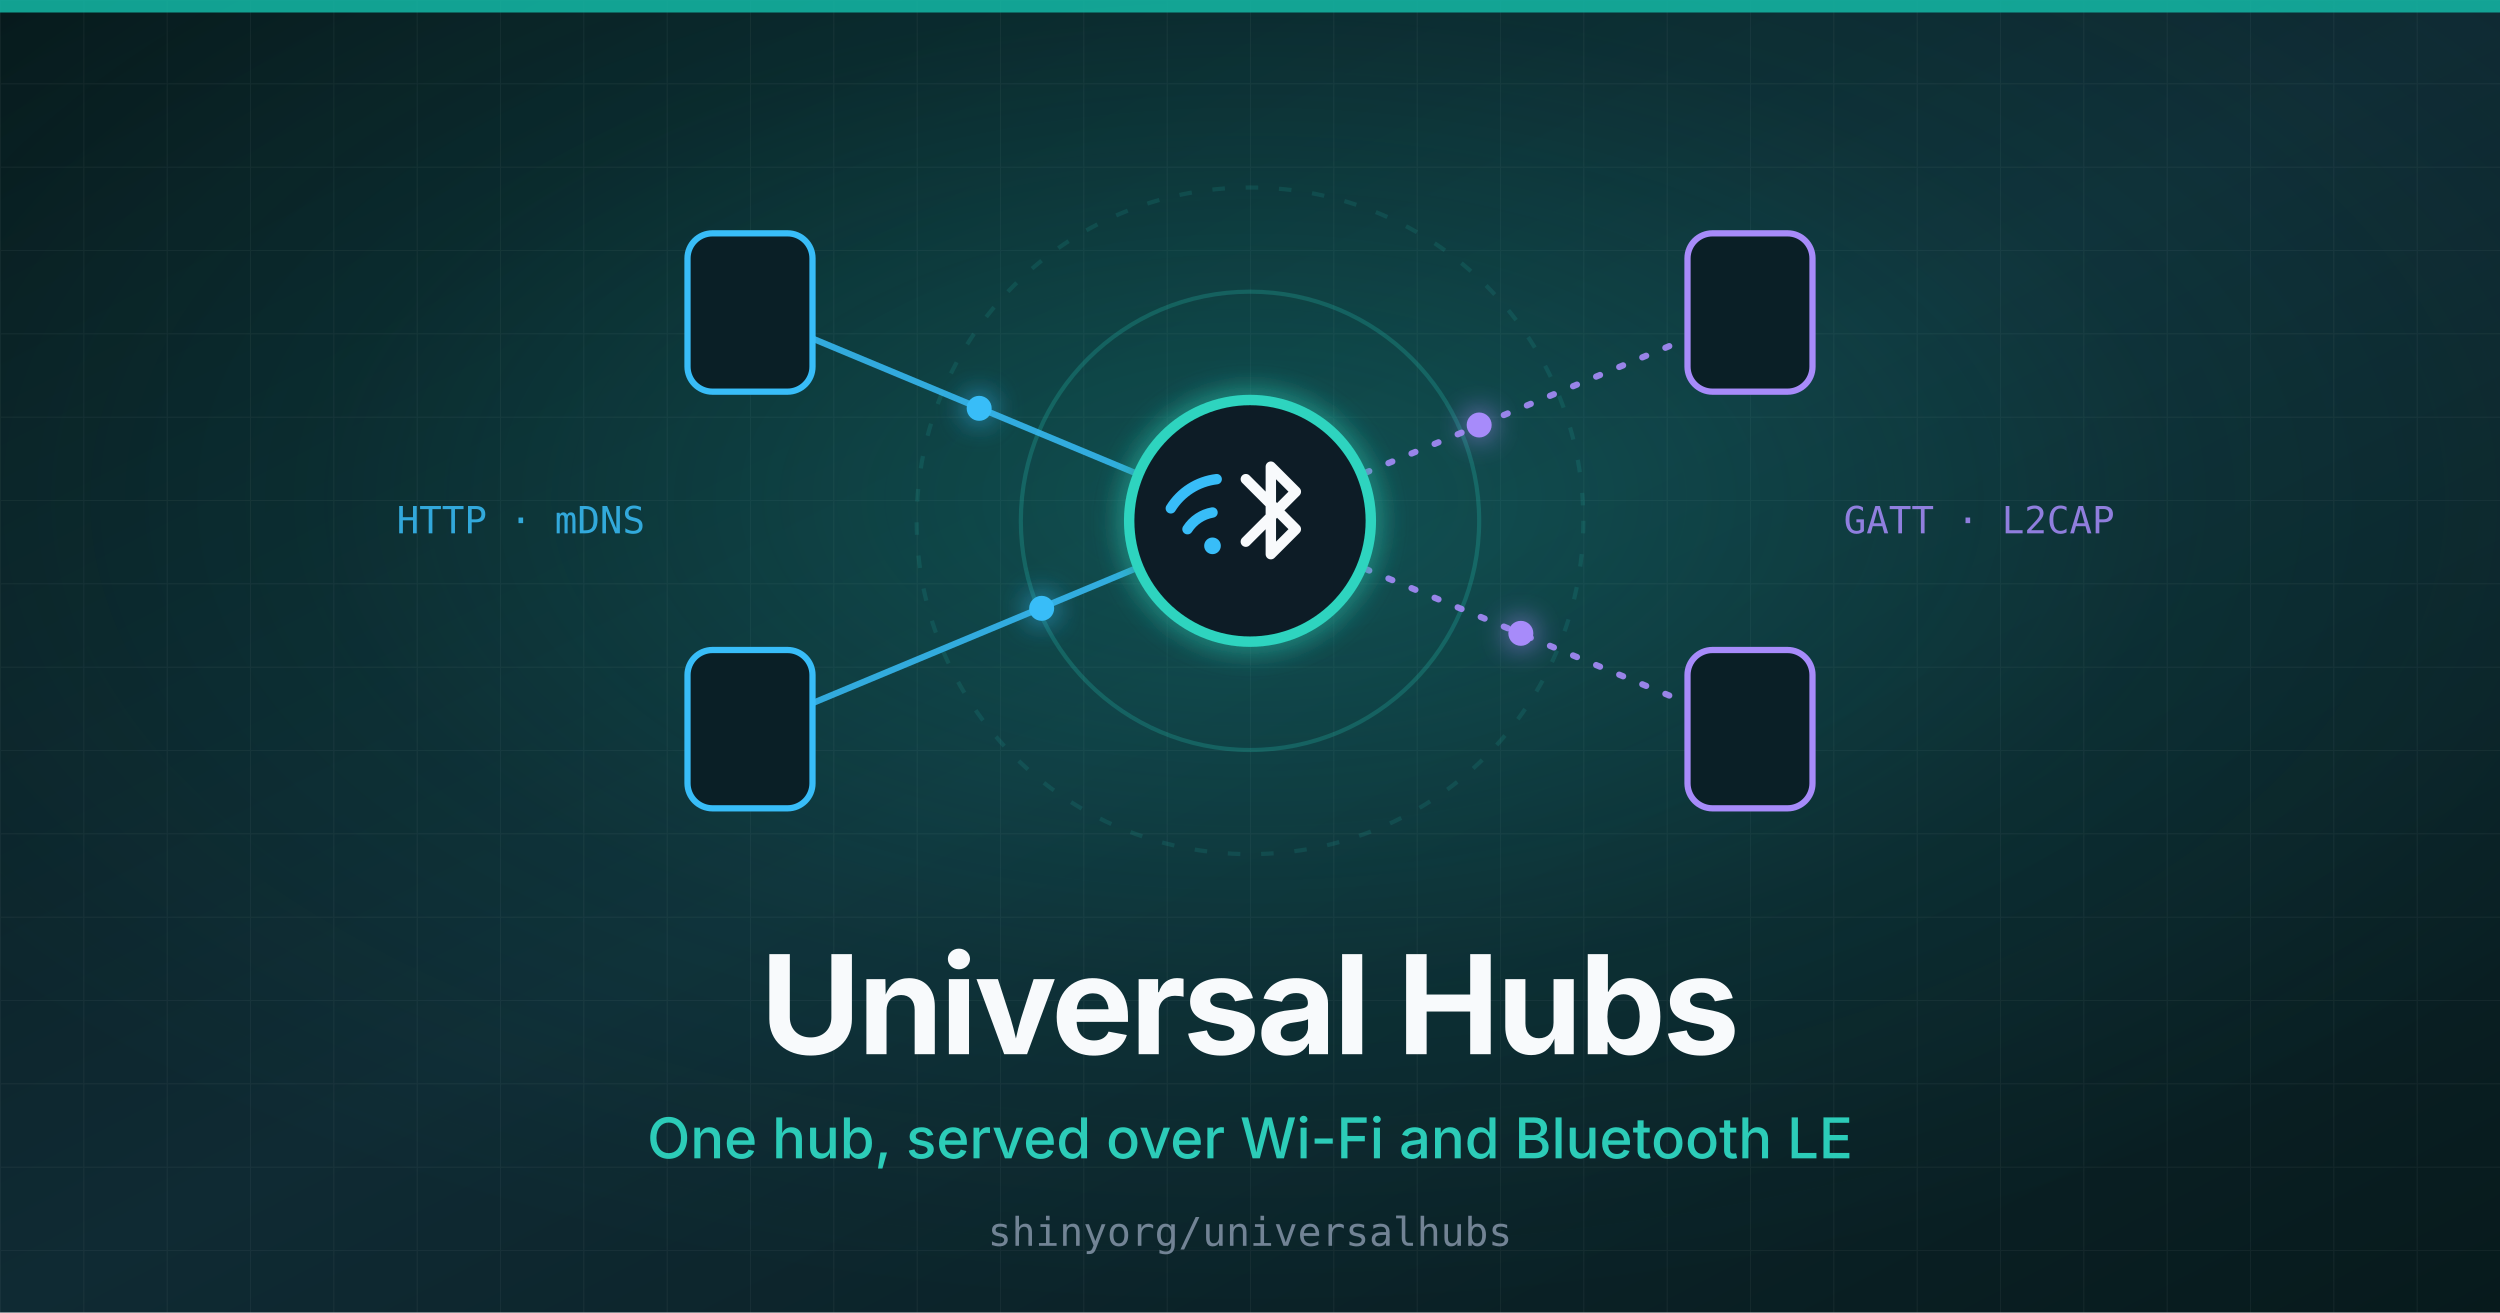
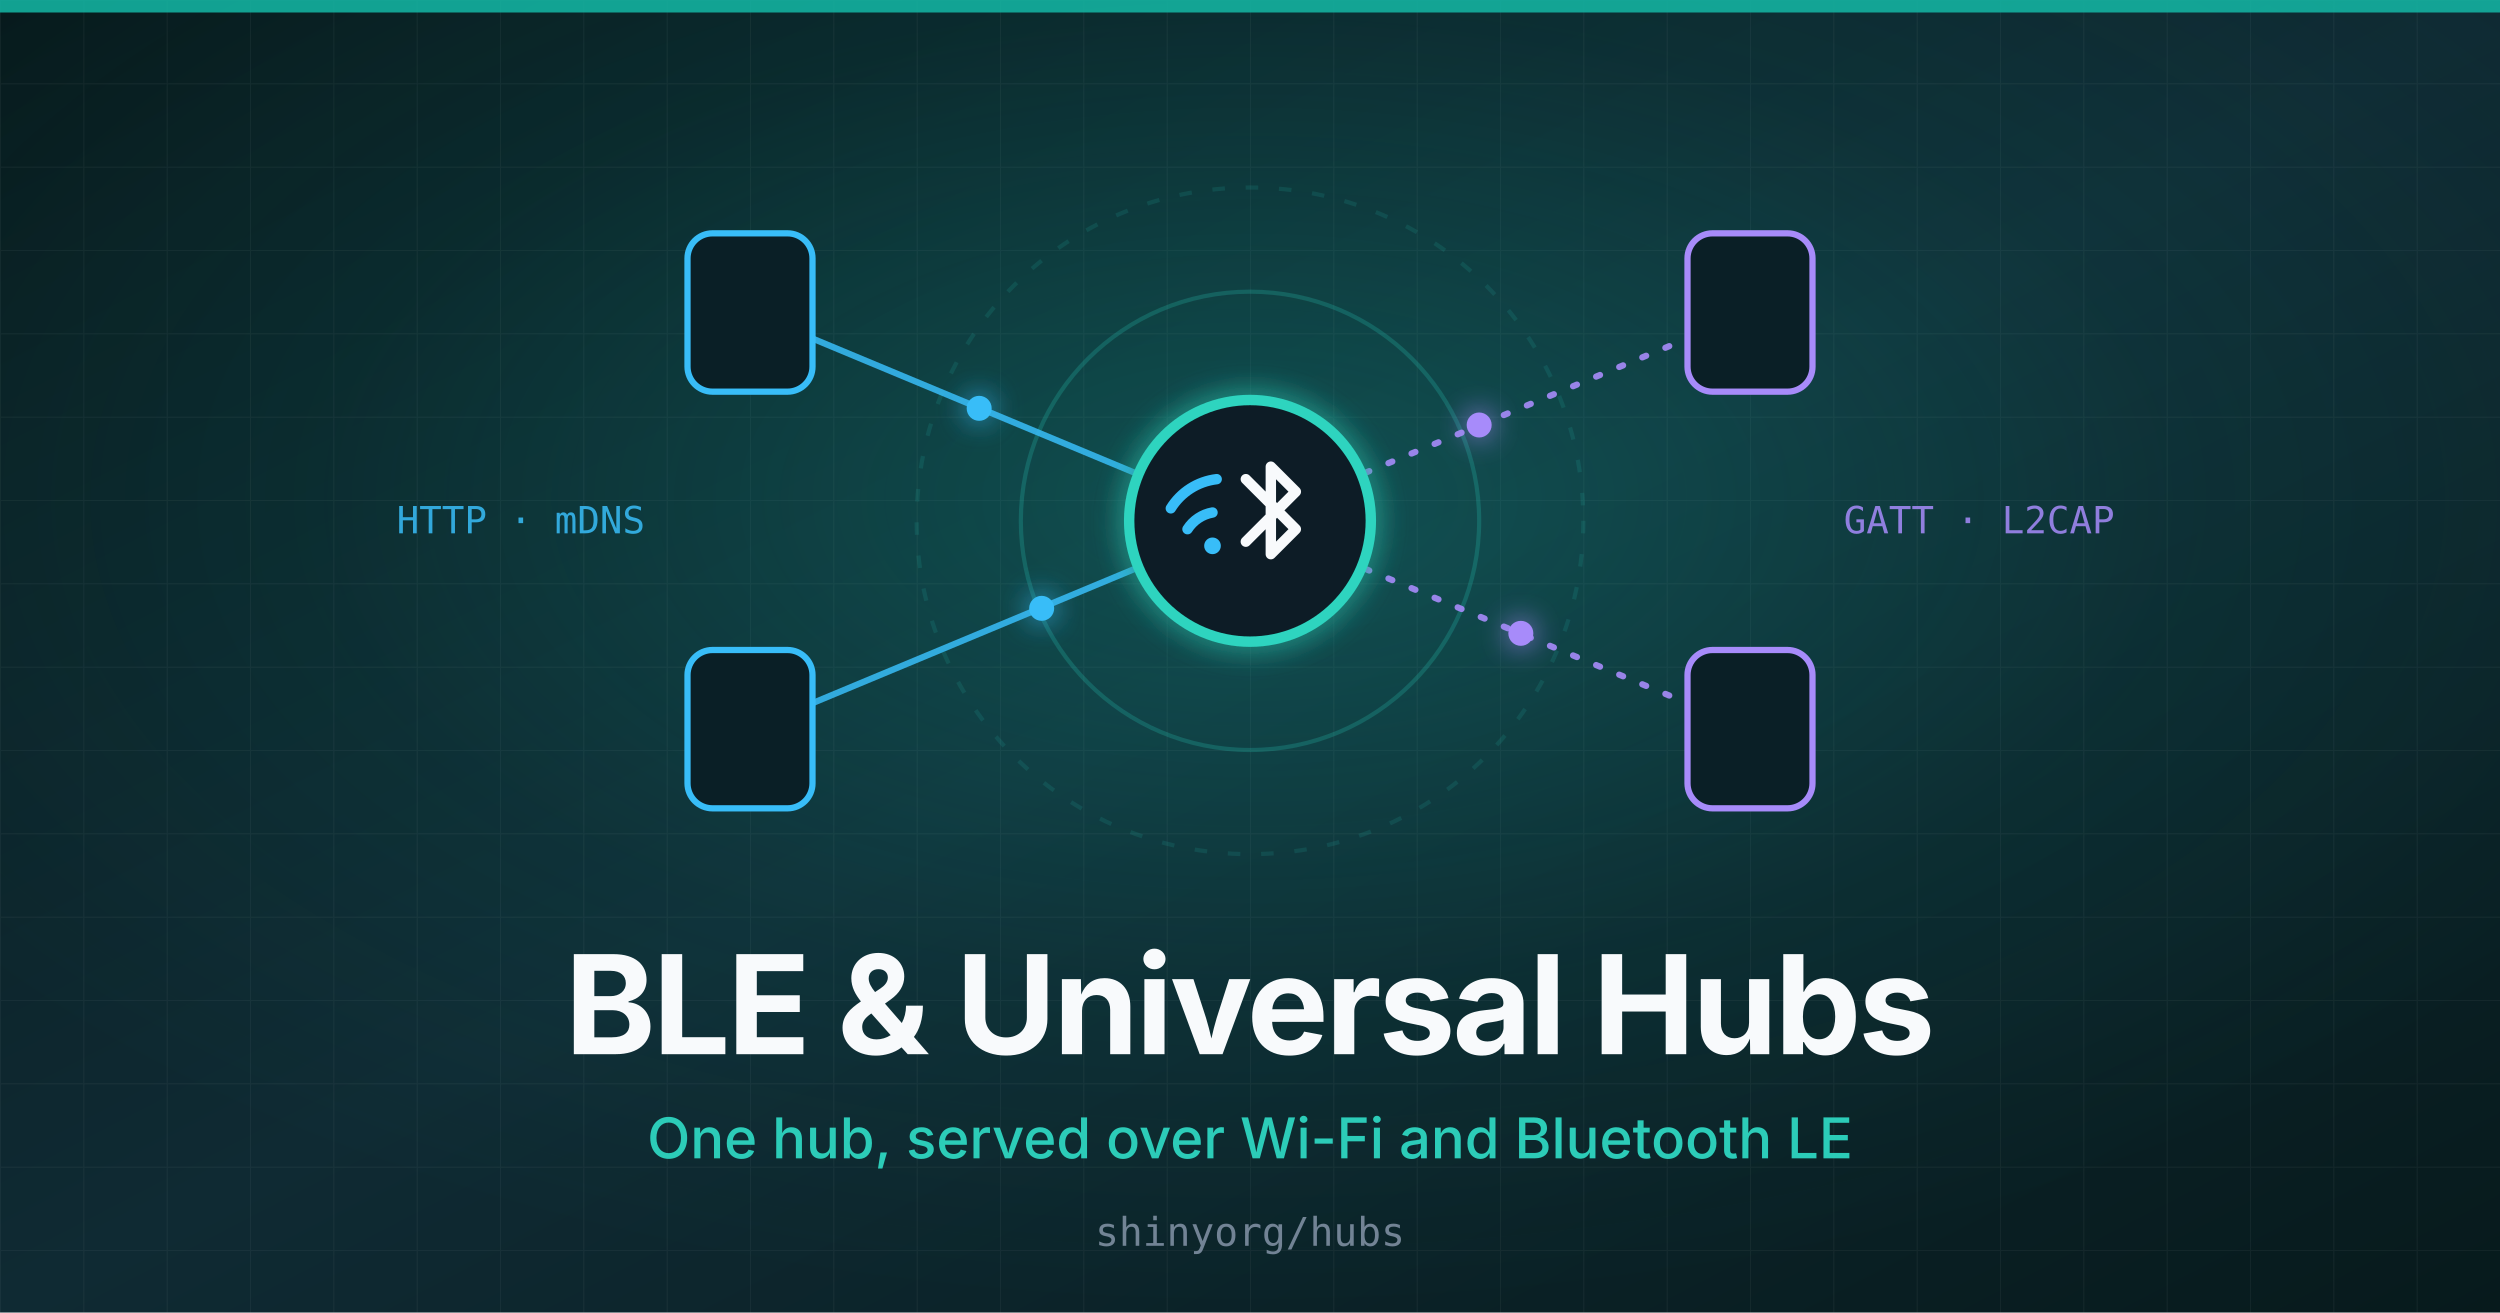
- <svg xmlns="http://www.w3.org/2000/svg" viewBox="0 0 1200 630" width="1200" height="630" role="img" aria-label="Universal Hubs">
+ <svg xmlns="http://www.w3.org/2000/svg" viewBox="0 0 1200 630" width="1200" height="630" role="img" aria-label="BLE &amp; Universal Hubs">
  <defs>
    <linearGradient id="bg" x1="0%" y1="0%" x2="100%" y2="100%">
      <stop offset="0%" stop-color="#071a1c" />
      <stop offset="50%" stop-color="#0f2a33" />
      <stop offset="100%" stop-color="#071a1c" />
    </linearGradient>
    <radialGradient id="halo" cx="50%" cy="38%" r="62%">
      <stop offset="0%" stop-color="#14b8a6" stop-opacity="0.28" />
      <stop offset="60%" stop-color="#14b8a6" stop-opacity="0.07" />
      <stop offset="100%" stop-color="#14b8a6" stop-opacity="0" />
    </radialGradient>
    <pattern id="grid" width="40" height="40" patternUnits="userSpaceOnUse">
      <path d="M40 0H0v40" fill="none" stroke="#ffffff" stroke-opacity="0.045" stroke-width="1" />
    </pattern>
    <filter id="glow" x="-40%" y="-40%" width="180%" height="180%">
      <feGaussianBlur stdDeviation="7" result="b" />
      <feMerge>
        <feMergeNode in="b" />
        <feMergeNode in="SourceGraphic" />
      </feMerge>
    </filter>
  </defs>
  <rect width="1200" height="630" fill="url(#bg)" />
  <rect width="1200" height="630" fill="url(#grid)" />
  <rect width="1200" height="630" fill="url(#halo)" />
  <rect x="0" y="0" width="1200" height="6" fill="#14b8a6" opacity="0.85" />
  <circle cx="600" cy="250" r="110" fill="none" stroke="#2dd4bf" stroke-opacity="0.22" stroke-width="2" />
  <circle cx="600" cy="250" r="160" fill="none" stroke="#2dd4bf" stroke-opacity="0.12" stroke-width="2" stroke-dasharray="6 10" />
  <g stroke="#38bdf8" stroke-width="3" stroke-linecap="round" opacity="0.85">
    <line x1="600" y1="250" x2="360" y2="150" />
    <line x1="600" y1="250" x2="360" y2="350" />
  </g>
  <g stroke="#a78bfa" stroke-width="3" stroke-linecap="round" stroke-dasharray="2 10" opacity="0.9">
    <line x1="600" y1="250" x2="840" y2="150" />
    <line x1="600" y1="250" x2="840" y2="350" />
  </g>
  <g fill="#38bdf8" filter="url(#glow)">
    <circle cx="470" cy="196" r="6" />
    <circle cx="500" cy="292" r="6" />
  </g>
  <g fill="#a78bfa" filter="url(#glow)">
    <circle cx="730" cy="304" r="6" />
    <circle cx="710" cy="204" r="6" />
  </g>
  <g fill="#0a1f26" stroke-width="3">
    <rect x="330" y="112" width="60" height="76" rx="12" stroke="#38bdf8" />
    <rect x="330" y="312" width="60" height="76" rx="12" stroke="#38bdf8" />
    <rect x="810" y="112" width="60" height="76" rx="12" stroke="#a78bfa" />
    <rect x="810" y="312" width="60" height="76" rx="12" stroke="#a78bfa" />
  </g>
  <g font-family="ui-monospace, 'SF Mono', Menlo, Consolas, monospace" font-size="18" text-anchor="middle" opacity="0.85">
    <text x="250" y="256" fill="#38bdf8">HTTP · mDNS</text>
    <text x="950" y="256" fill="#a78bfa">GATT · L2CAP</text>
  </g>
  <circle cx="600" cy="250" r="58" fill="#0a1f26" stroke="#2dd4bf" stroke-width="5" filter="url(#glow)" />
  <g fill="none" stroke="#38bdf8" stroke-width="5" stroke-linecap="round">
    <path d="M562 244a30 30 0 0 1 22-14" />
    <path d="M570 254a18 18 0 0 1 12-8" />
  </g>
  <circle cx="582" cy="262" r="4" fill="#38bdf8" />
  <path d="M598 230l24 24-12 12v-42l12 12-24 24" fill="none" stroke="#f8fafc" stroke-width="5" stroke-linecap="round" stroke-linejoin="round" />
-   <text x="600" y="506" text-anchor="middle" font-family="Inter, 'Segoe UI', 'Helvetica Neue', Arial, sans-serif" font-size="66" font-weight="700" fill="#f8fafc" letter-spacing="-1.5">Universal Hubs</text>
+   <text x="600" y="506" text-anchor="middle" font-family="Inter, 'Segoe UI', 'Helvetica Neue', Arial, sans-serif" font-size="66" font-weight="700" fill="#f8fafc" letter-spacing="-1.5">BLE &amp; Universal Hubs</text>
  <text x="600" y="556" text-anchor="middle" font-family="Inter, 'Segoe UI', 'Helvetica Neue', Arial, sans-serif" font-size="27" font-weight="500" fill="#2dd4bf" opacity="0.95">One hub, served over Wi-Fi and Bluetooth LE</text>
-   <text x="600" y="598" text-anchor="middle" font-family="ui-monospace, 'SF Mono', Menlo, Consolas, monospace" font-size="19" fill="#94a3b8" opacity="0.75">shinyorg/universalhubs</text>
+   <text x="600" y="598" text-anchor="middle" font-family="ui-monospace, 'SF Mono', Menlo, Consolas, monospace" font-size="19" fill="#94a3b8" opacity="0.75">shinyorg/hubs</text>
</svg>
